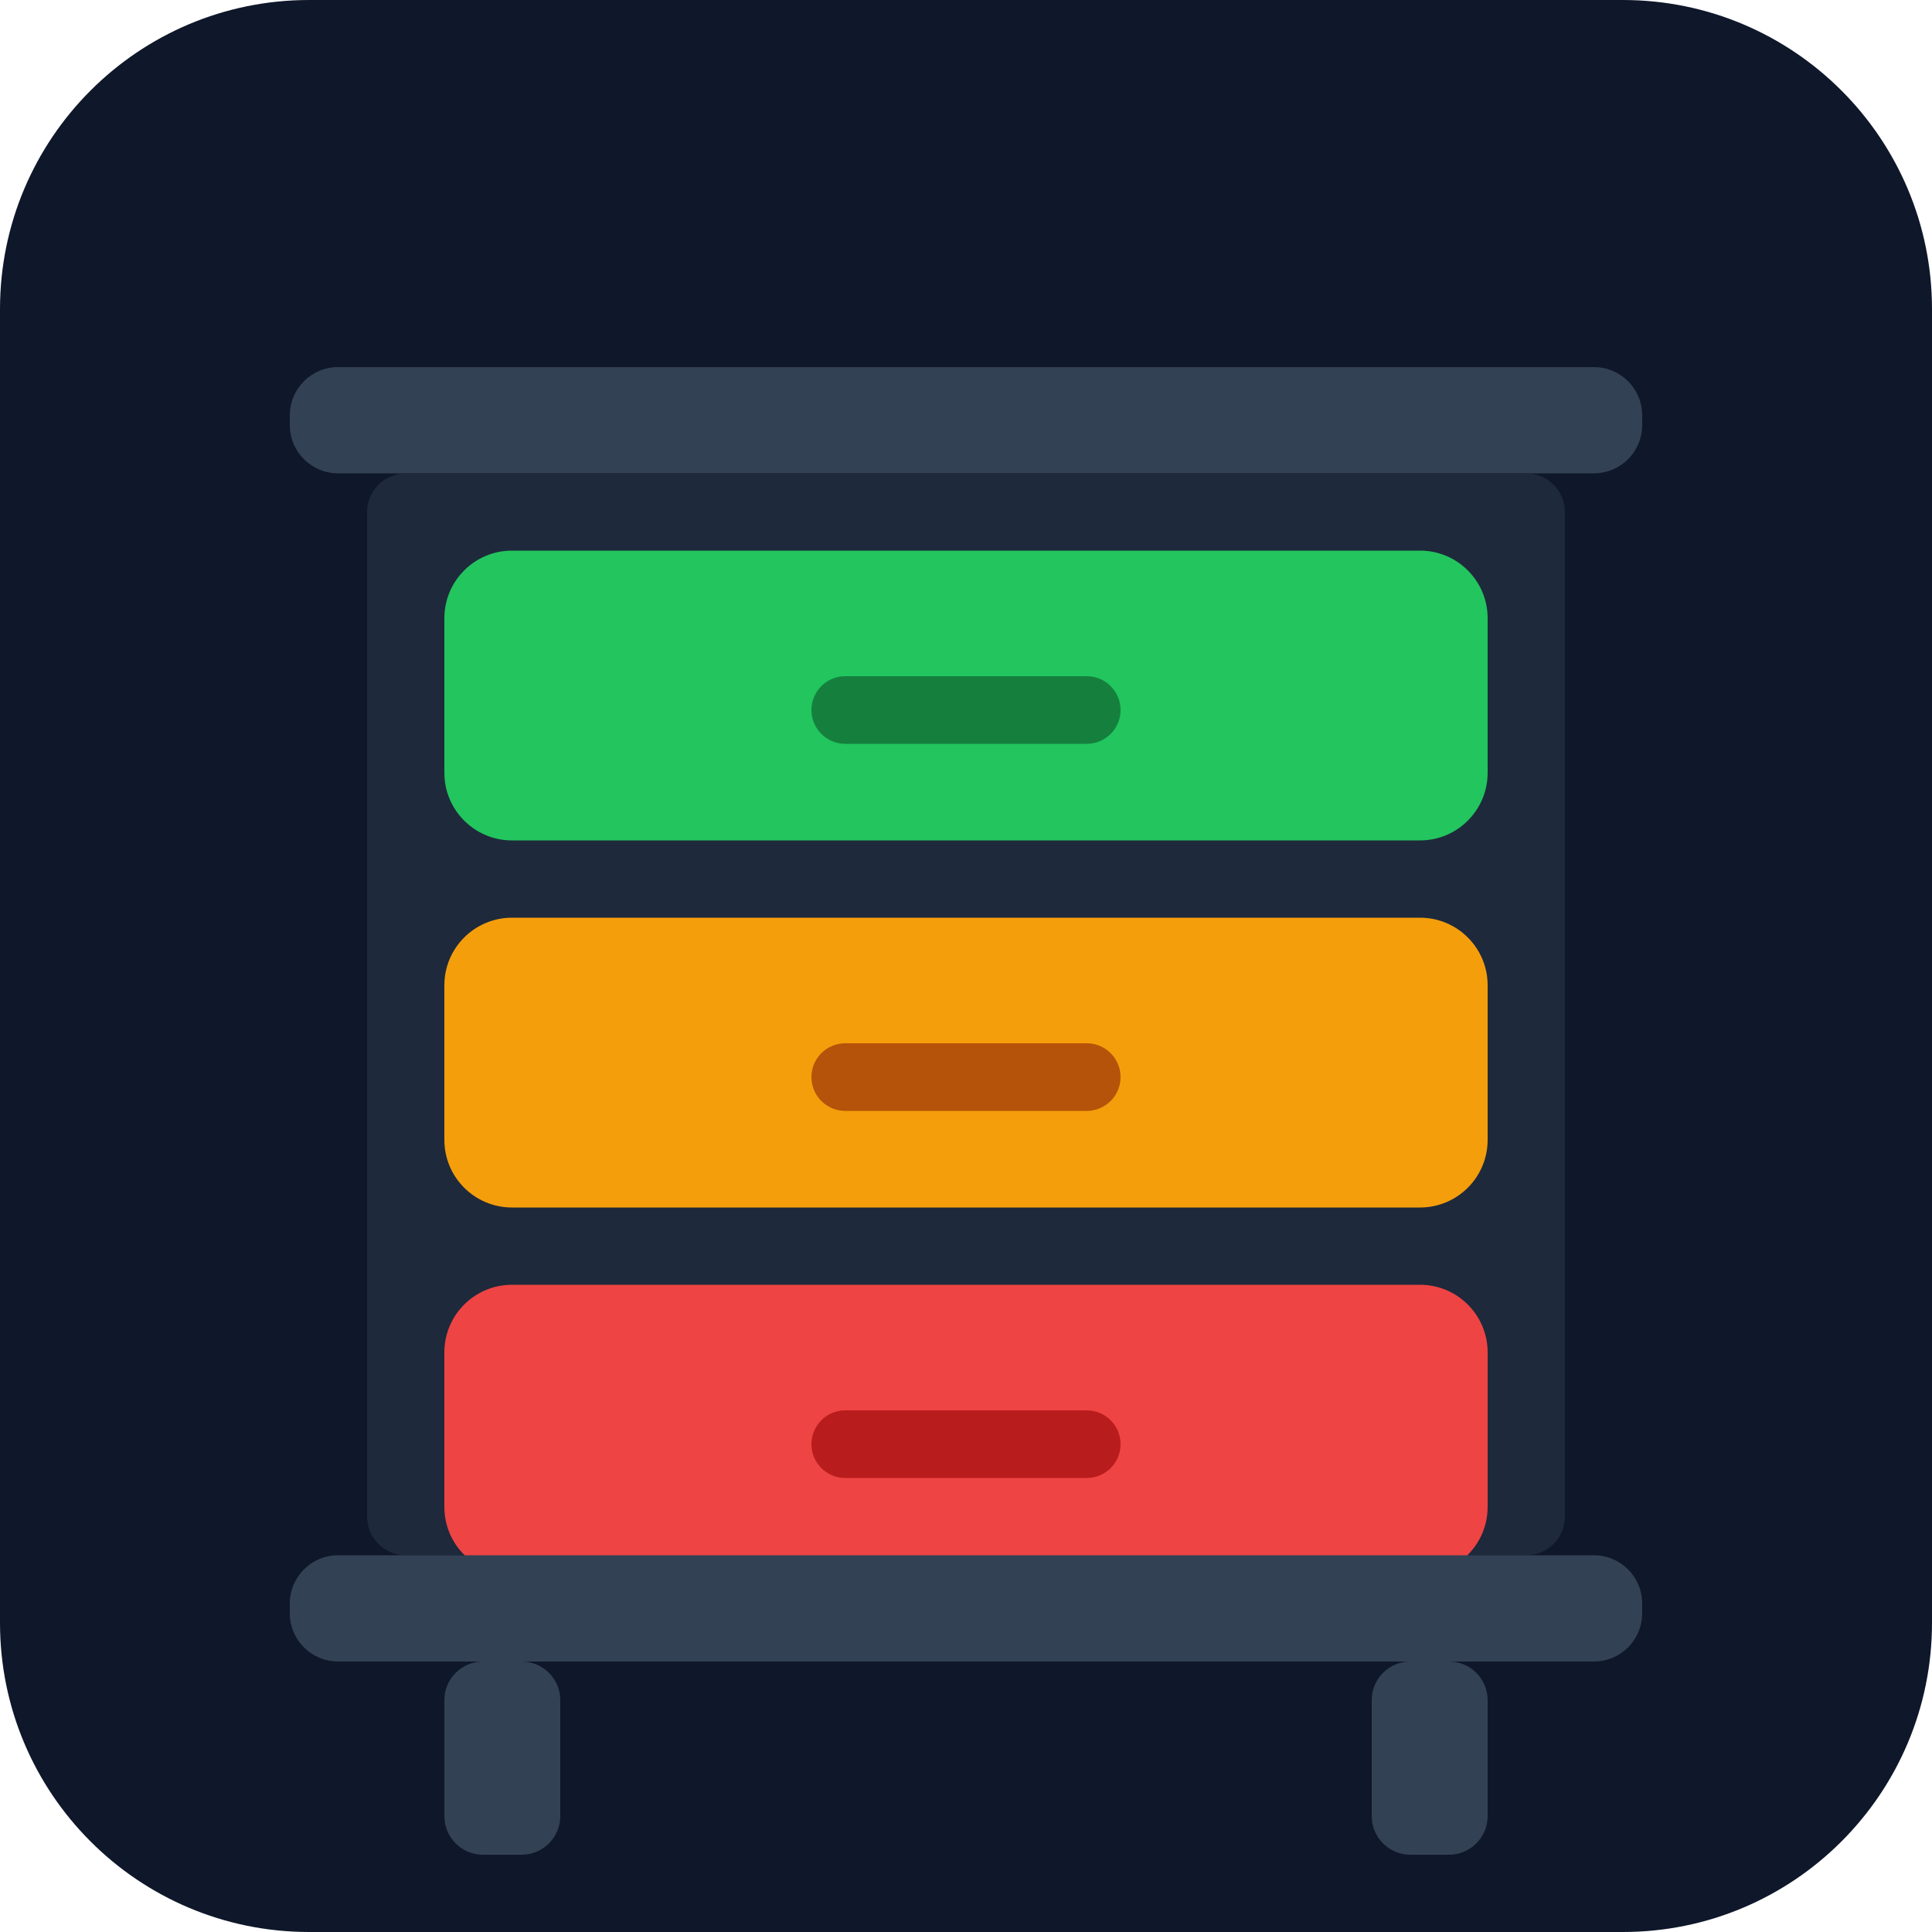
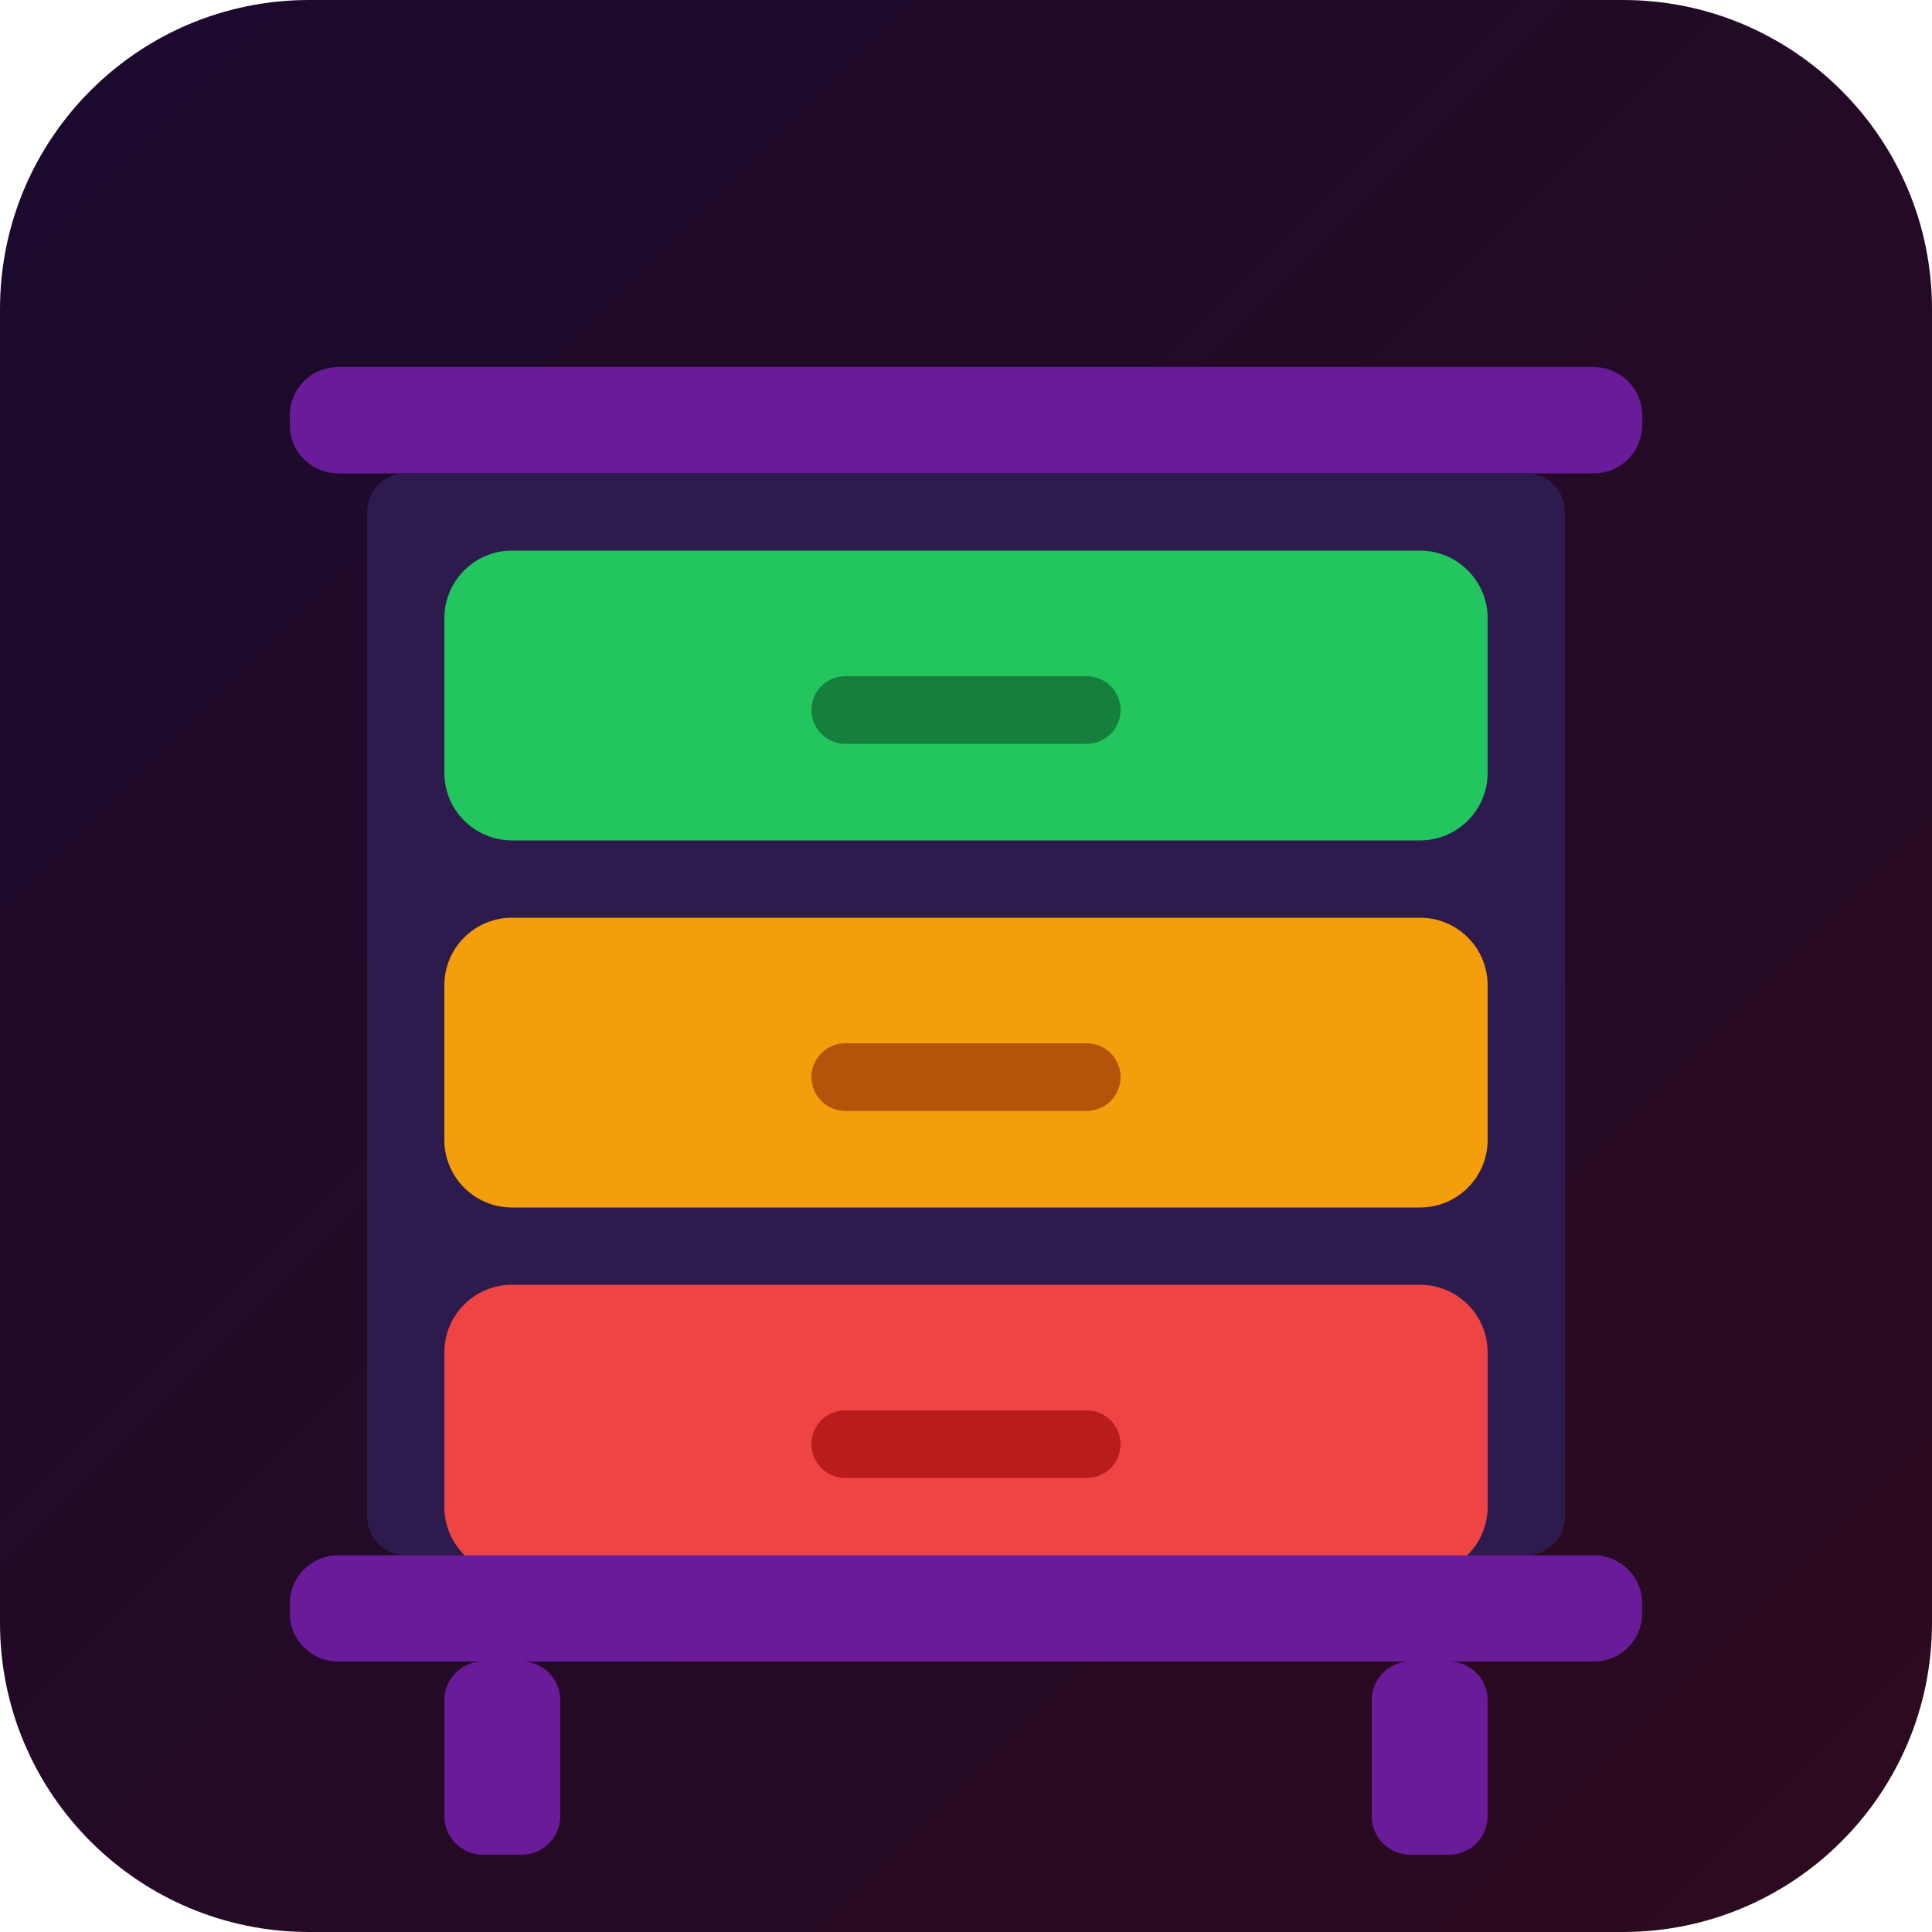
<svg xmlns="http://www.w3.org/2000/svg" viewBox="0 0 200 200" width="200" height="200" role="img" aria-label="JustInCase logo">
-   <rect width="200" height="200" rx="32" fill="#0F172A" />
-   <rect x="30" y="38" width="140" height="11" rx="5" fill="#334155" />
-   <rect x="38" y="49" width="124" height="112" rx="4" fill="#1E293B" />
+   <defs>
+     <linearGradient id="bg" x1="0%" y1="0%" x2="100%" y2="100%">
+       <stop offset="0%" style="stop-color:#1a0a2e" />
+       <stop offset="100%" style="stop-color:#2d0a1e" />
+     </linearGradient>
+   </defs>
+   <rect width="200" height="200" rx="32" fill="url(#bg)" />
+   <rect x="30" y="38" width="140" height="11" rx="5" fill="#6a1b9a" />
+   <rect x="38" y="49" width="124" height="112" rx="4" fill="#2d1b4e" />
  <rect x="46" y="57" width="108" height="30" rx="7" fill="#22C55E" />
  <rect x="84" y="70" width="32" height="7" rx="3.5" fill="#15803D" />
  <rect x="46" y="95" width="108" height="30" rx="7" fill="#F59E0B" />
  <rect x="84" y="108" width="32" height="7" rx="3.5" fill="#B45309" />
  <rect x="46" y="133" width="108" height="30" rx="7" fill="#EF4444" />
  <rect x="84" y="146" width="32" height="7" rx="3.5" fill="#B91C1C" />
-   <rect x="30" y="161" width="140" height="11" rx="5" fill="#334155" />
-   <rect x="46" y="172" width="12" height="20" rx="4" fill="#334155" />
-   <rect x="142" y="172" width="12" height="20" rx="4" fill="#334155" />
+   <rect x="30" y="161" width="140" height="11" rx="5" fill="#6a1b9a" />
+   <rect x="46" y="172" width="12" height="20" rx="4" fill="#6a1b9a" />
+   <rect x="142" y="172" width="12" height="20" rx="4" fill="#6a1b9a" />
</svg>
